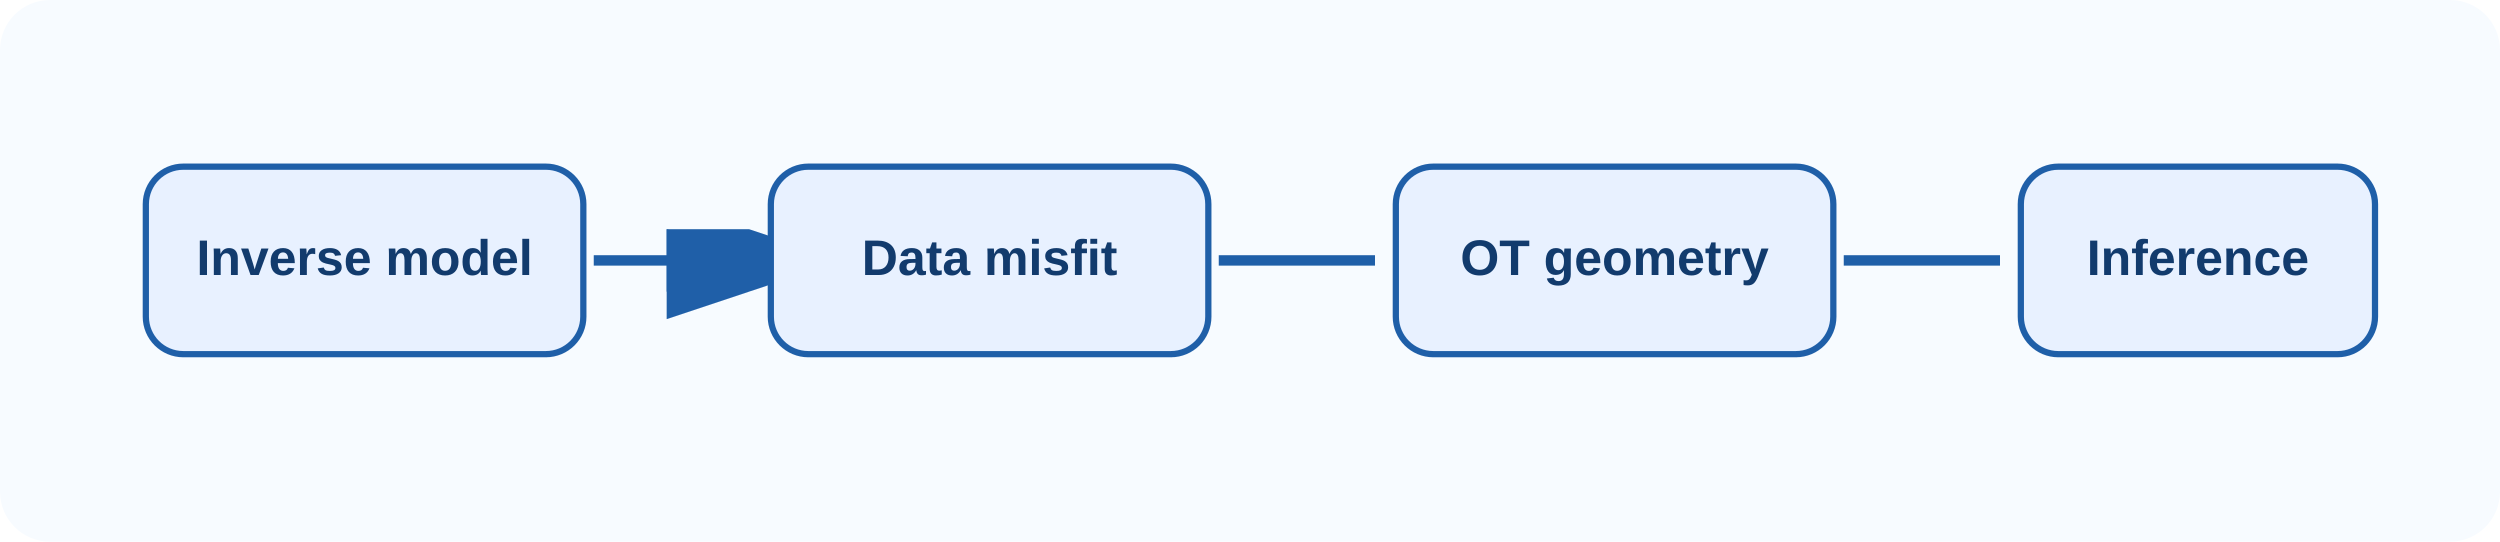
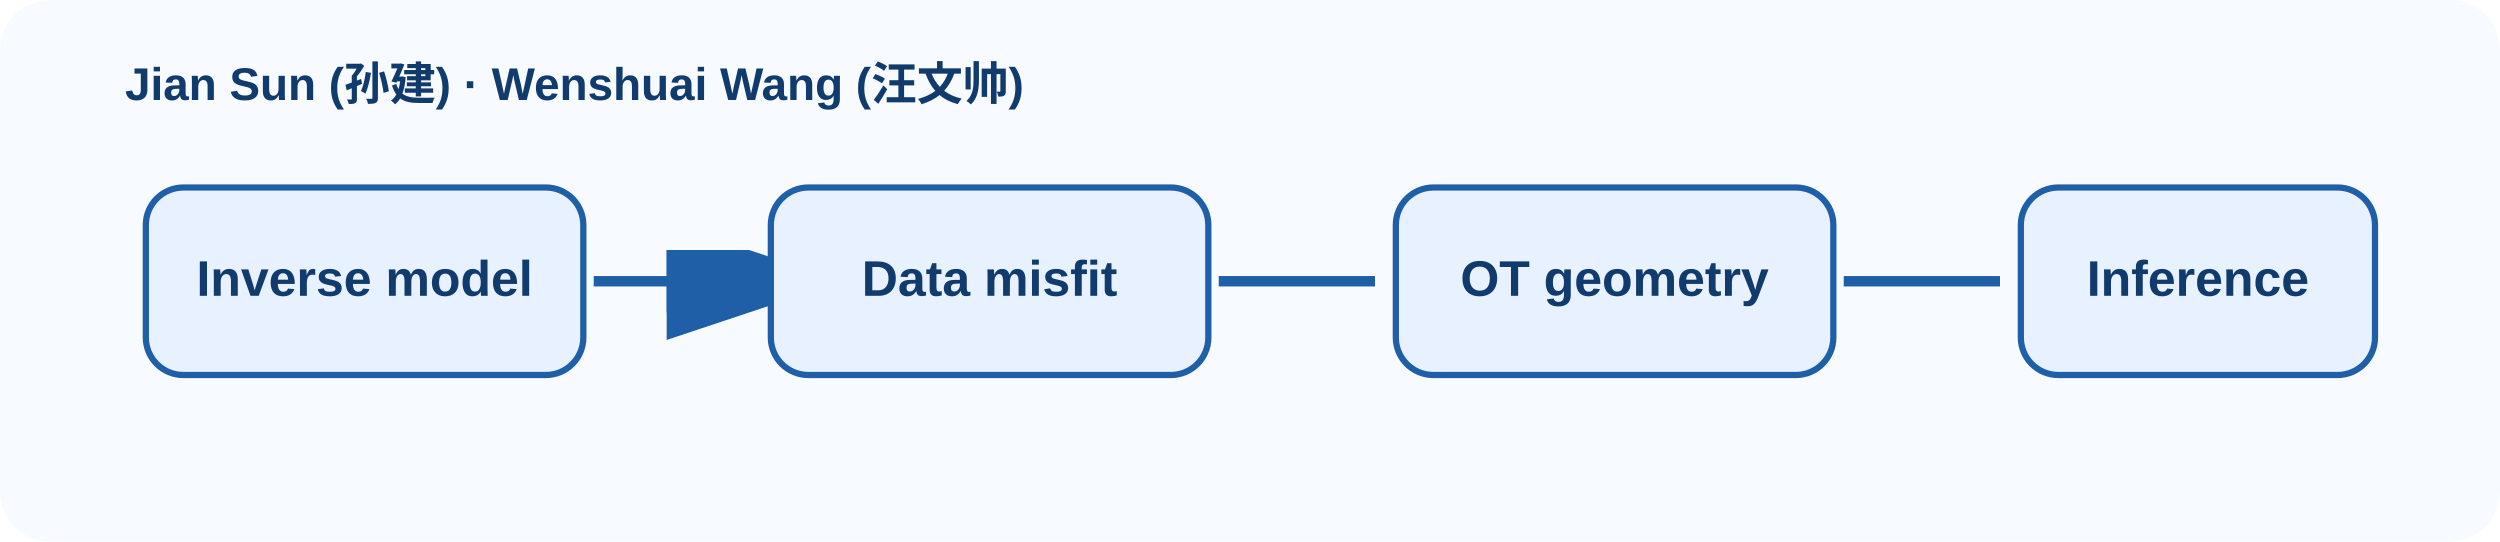
<svg xmlns="http://www.w3.org/2000/svg" width="1200" height="260" viewBox="0 0 1200 260">
  <rect width="1200" height="260" rx="24" fill="#f7fbff" />
+   <text x="60" y="48" font-family="Arial, sans-serif" font-size="22" font-weight="700" fill="#123b6d">Jian Sun (孙建) · Wenshuai Wang (汪文帅)</text>
  <g font-family="Arial, sans-serif" font-size="24" font-weight="700" text-anchor="middle">
-     <rect x="70" y="80" width="210" height="90" rx="18" fill="#e8f1ff" stroke="#1f5fa8" stroke-width="3" />
-     <text x="175" y="132" fill="#123b6d">Inverse model</text>
-     <rect x="370" y="80" width="210" height="90" rx="18" fill="#e8f1ff" stroke="#1f5fa8" stroke-width="3" />
-     <text x="475" y="132" fill="#123b6d">Data misfit</text>
-     <rect x="670" y="80" width="210" height="90" rx="18" fill="#e8f1ff" stroke="#1f5fa8" stroke-width="3" />
-     <text x="775" y="132" fill="#123b6d">OT geometry</text>
-     <rect x="970" y="80" width="170" height="90" rx="18" fill="#e8f1ff" stroke="#1f5fa8" stroke-width="3" />
-     <text x="1055" y="132" fill="#123b6d">Inference</text>
+     <rect x="70" y="90" width="210" height="90" rx="18" fill="#e8f1ff" stroke="#1f5fa8" stroke-width="3" />
+     <text x="175" y="142" fill="#123b6d">Inverse model</text>
+     <rect x="370" y="90" width="210" height="90" rx="18" fill="#e8f1ff" stroke="#1f5fa8" stroke-width="3" />
+     <text x="475" y="142" fill="#123b6d">Data misfit</text>
+     <rect x="670" y="90" width="210" height="90" rx="18" fill="#e8f1ff" stroke="#1f5fa8" stroke-width="3" />
+     <text x="775" y="142" fill="#123b6d">OT geometry</text>
+     <rect x="970" y="90" width="170" height="90" rx="18" fill="#e8f1ff" stroke="#1f5fa8" stroke-width="3" />
+     <text x="1055" y="142" fill="#123b6d">Inference</text>
  </g>
  <g stroke="#1f5fa8" stroke-width="5" fill="none" marker-end="url(#arrow)">
    <defs>
      <marker id="arrow" markerWidth="10" markerHeight="10" refX="8" refY="3" orient="auto" markerUnits="strokeWidth">
        <path d="M0,0 L0,6 L9,3 z" fill="#1f5fa8" />
      </marker>
    </defs>
-     <path d="M285 125 L360 125" />
-     <path d="M585 125 L660 125" />
-     <path d="M885 125 L960 125" />
+     <path d="M285 135 L360 135" />
+     <path d="M585 135 L660 135" />
+     <path d="M885 135 L960 135" />
  </g>
</svg>
